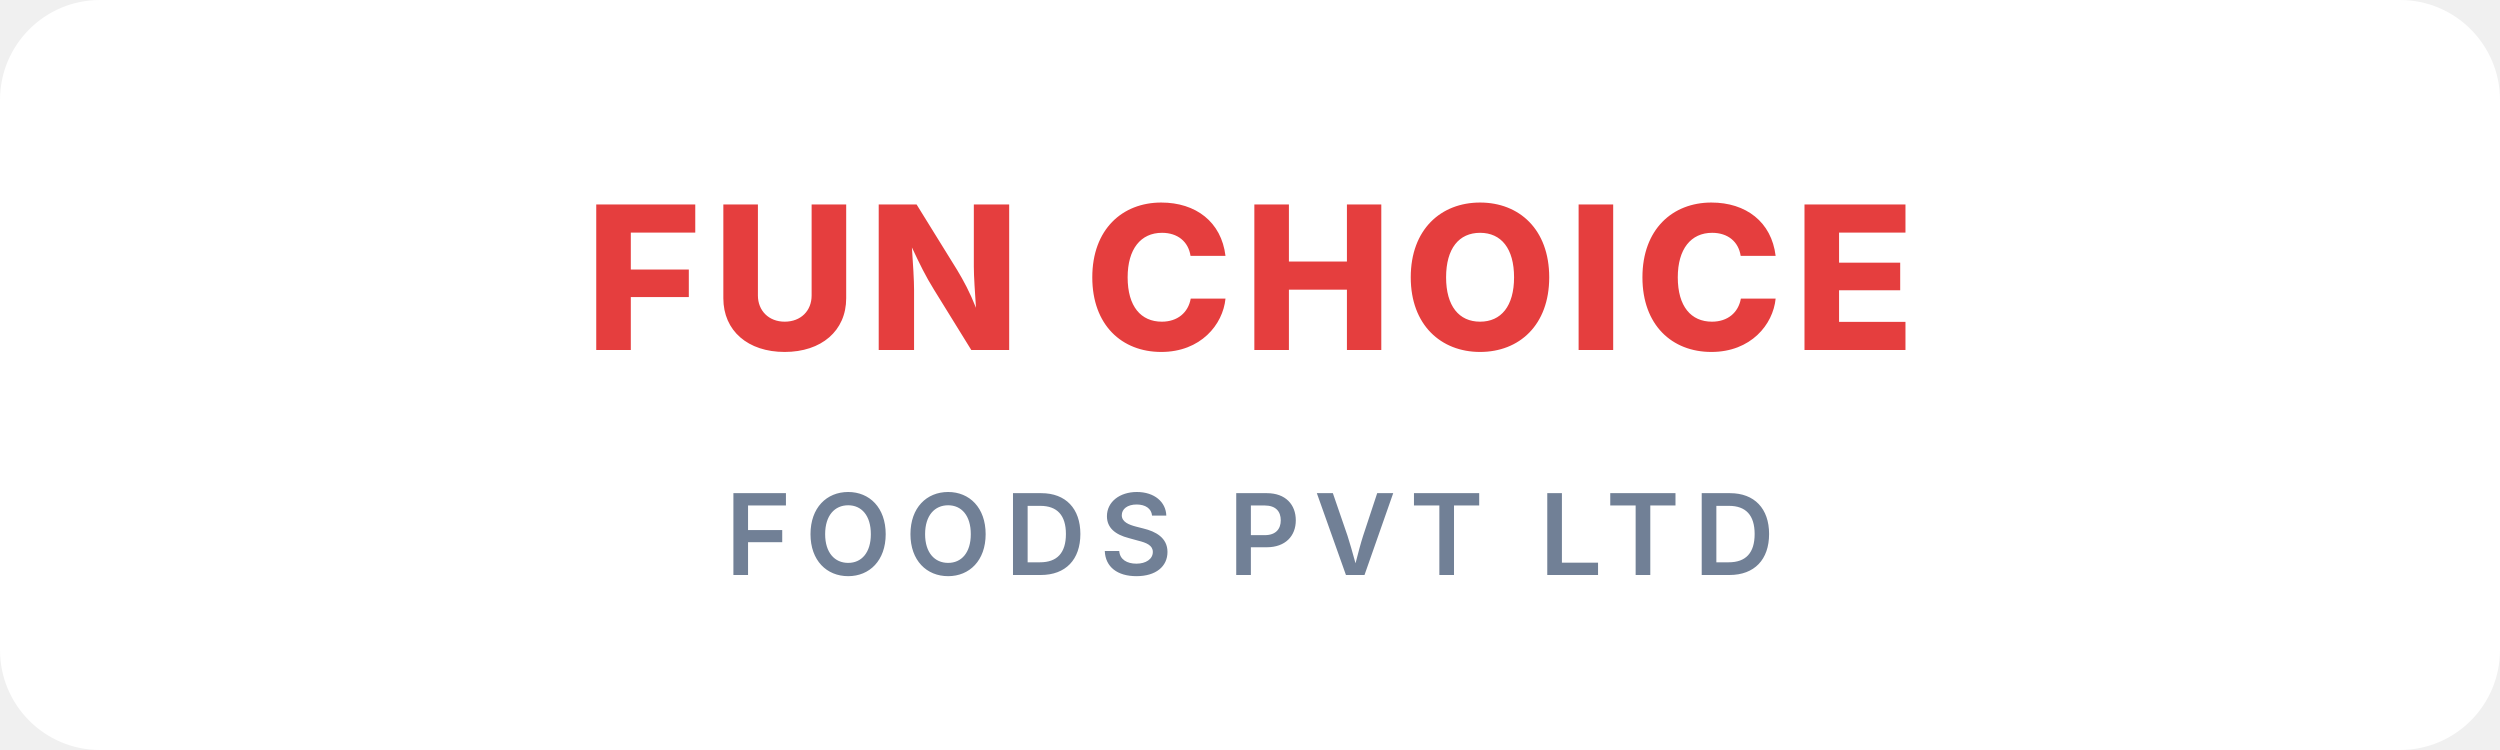
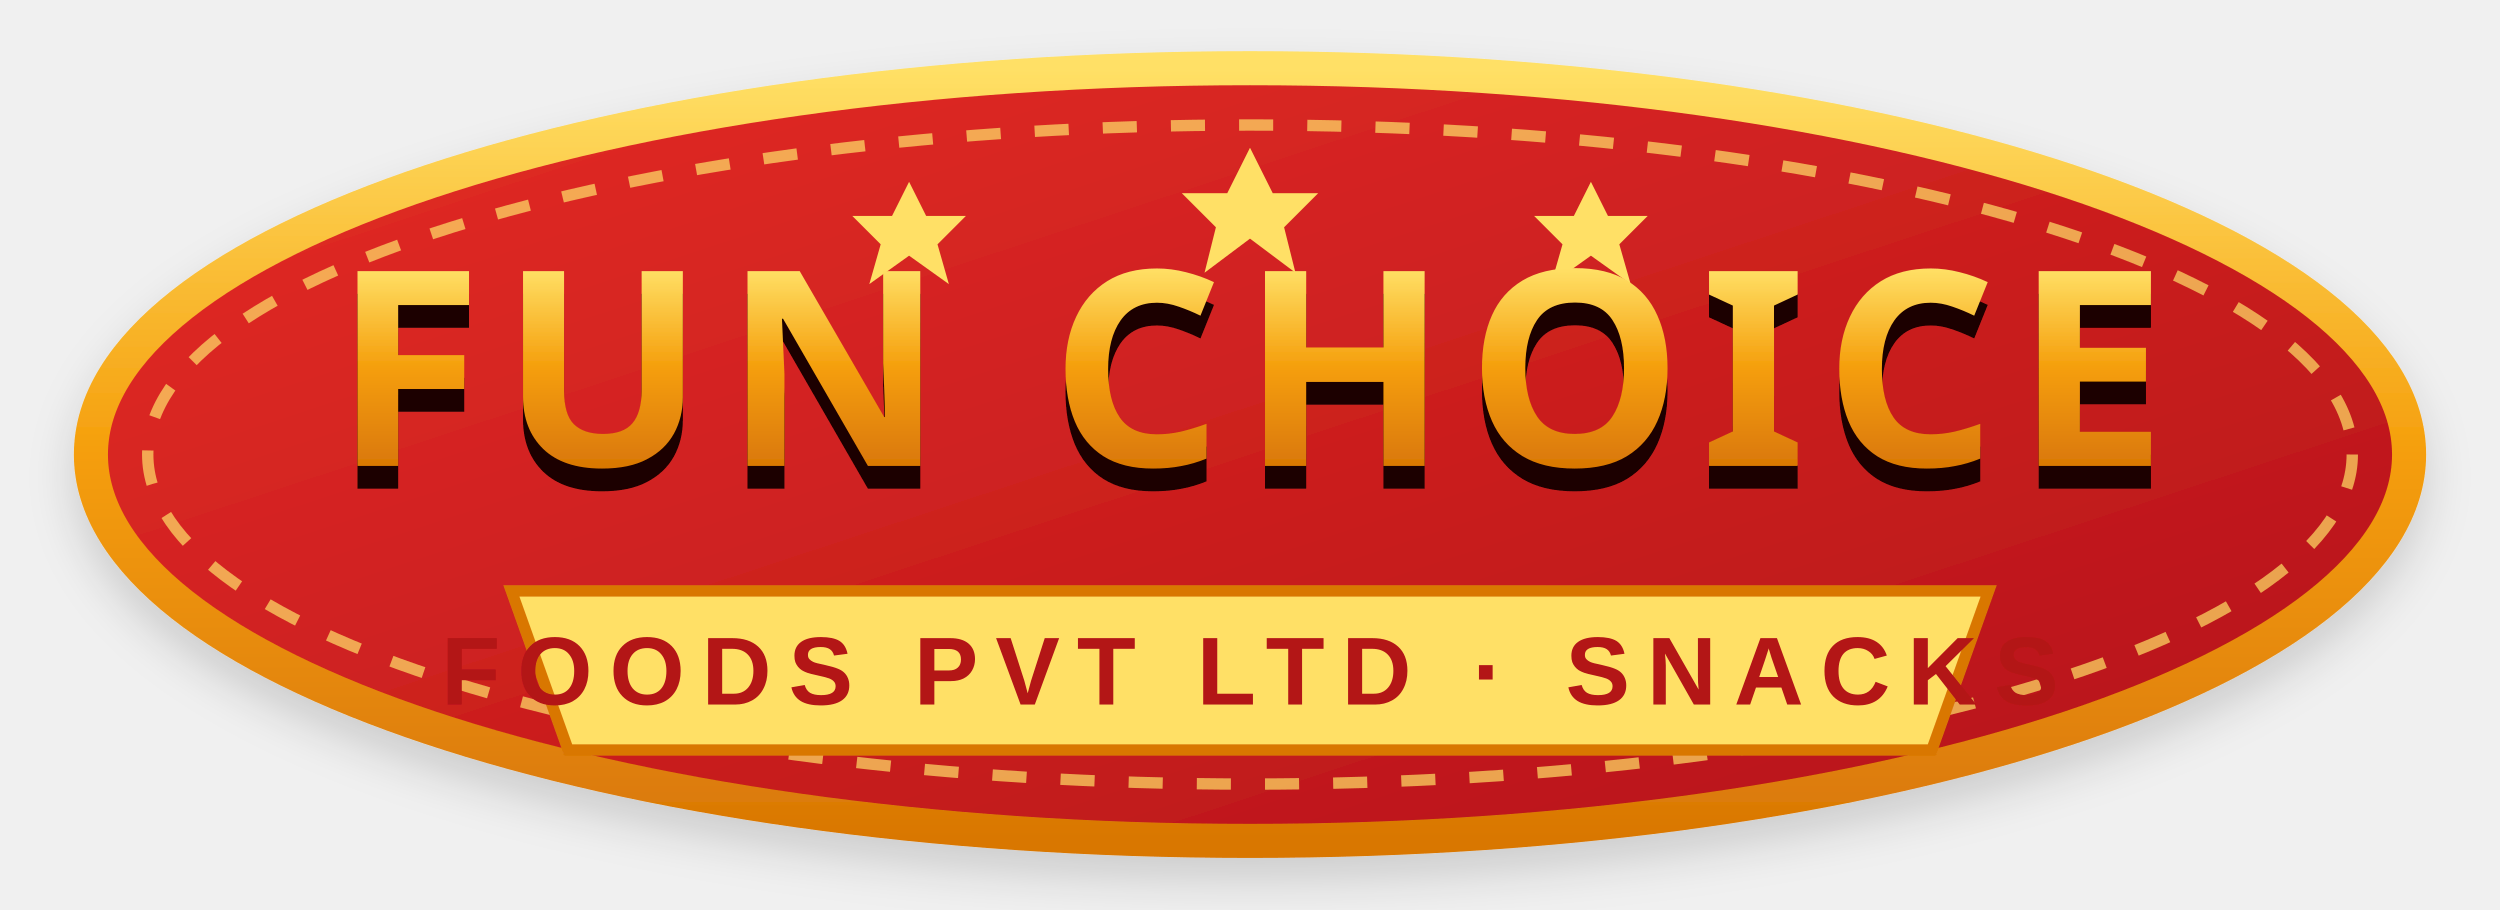
- <svg xmlns="http://www.w3.org/2000/svg" viewBox="0 0 200 60" width="200" height="60">
-   <rect width="200" height="60" rx="8" fill="#ffffff" />
-   <text x="100" y="28" font-family="system-ui, -apple-system, sans-serif" font-size="16" font-weight="800" fill="#E53E3E" text-anchor="middle" letter-spacing="0.05em">FUN CHOICE</text>
-   <text x="100" y="46" font-family="system-ui, -apple-system, sans-serif" font-size="9" font-weight="600" fill="#718096" text-anchor="middle" letter-spacing="0.12em">FOODS PVT LTD</text>
+ <svg xmlns="http://www.w3.org/2000/svg" viewBox="0 0 220 80" width="220" height="80">
+   <defs>
+     <linearGradient id="fc-grad" x1="0%" y1="0%" x2="100%" y2="100%">
+       <stop offset="0%" stop-color="#E52D27" />
+       <stop offset="100%" stop-color="#B31217" />
+     </linearGradient>
+     <linearGradient id="fc-gold" x1="0%" y1="0%" x2="0%" y2="100%">
+       <stop offset="0%" stop-color="#FFE066" />
+       <stop offset="50%" stop-color="#F59E0B" />
+       <stop offset="100%" stop-color="#D97706" />
+     </linearGradient>
+     <filter id="fc-shadow" x="-10%" y="-10%" width="120%" height="120%">
+       <feDropShadow dx="0" dy="2" stdDeviation="2" flood-color="#000000" flood-opacity="0.15" />
+     </filter>
+   </defs>
+   <g filter="url(#fc-shadow)">
+     <ellipse cx="110" cy="40" rx="102" ry="34" fill="url(#fc-grad)" stroke="url(#fc-gold)" stroke-width="3" />
+     <ellipse cx="110" cy="40" rx="97" ry="29" fill="none" stroke="#FFE066" stroke-dasharray="3,3" stroke-width="1" opacity="0.7" />
+     <polygon points="110,13 112,17 116,17 113,20 114,24 110,21 106,24 107,20 104,17 108,17" fill="#FFE066" />
+     <polygon points="80,16 81.5,19 85,19 82.5,21.5 83.5,25 80,22.5 76.5,25 77.5,21.5 75,19 78.5,19" fill="#FFE066" />
+     <polygon points="140,16 141.5,19 145,19 142.5,21.5 143.5,25 140,22.5 136.5,25 137.5,21.5 135,19 138.5,19" fill="#FFE066" />
+     <text x="110" y="43" font-family="Impact, Arial Black, sans-serif" font-size="24" font-weight="900" fill="#1A0000" text-anchor="middle" letter-spacing="1.5">FUN CHOICE</text>
+     <text x="110" y="41" font-family="Impact, Arial Black, sans-serif" font-size="24" font-weight="900" fill="url(#fc-gold)" text-anchor="middle" letter-spacing="1.5">FUN CHOICE</text>
+     <path d="M 45 52 L 175 52 L 170 66 L 50 66 Z" fill="#FFE066" stroke="#D97706" stroke-width="1" />
+     <text x="110" y="62" font-family="Arial, sans-serif" font-size="8.5" font-weight="900" fill="#B31217" text-anchor="middle" letter-spacing="1.5">FOODS PVT LTD · SNACKS</text>
+   </g>
</svg>
